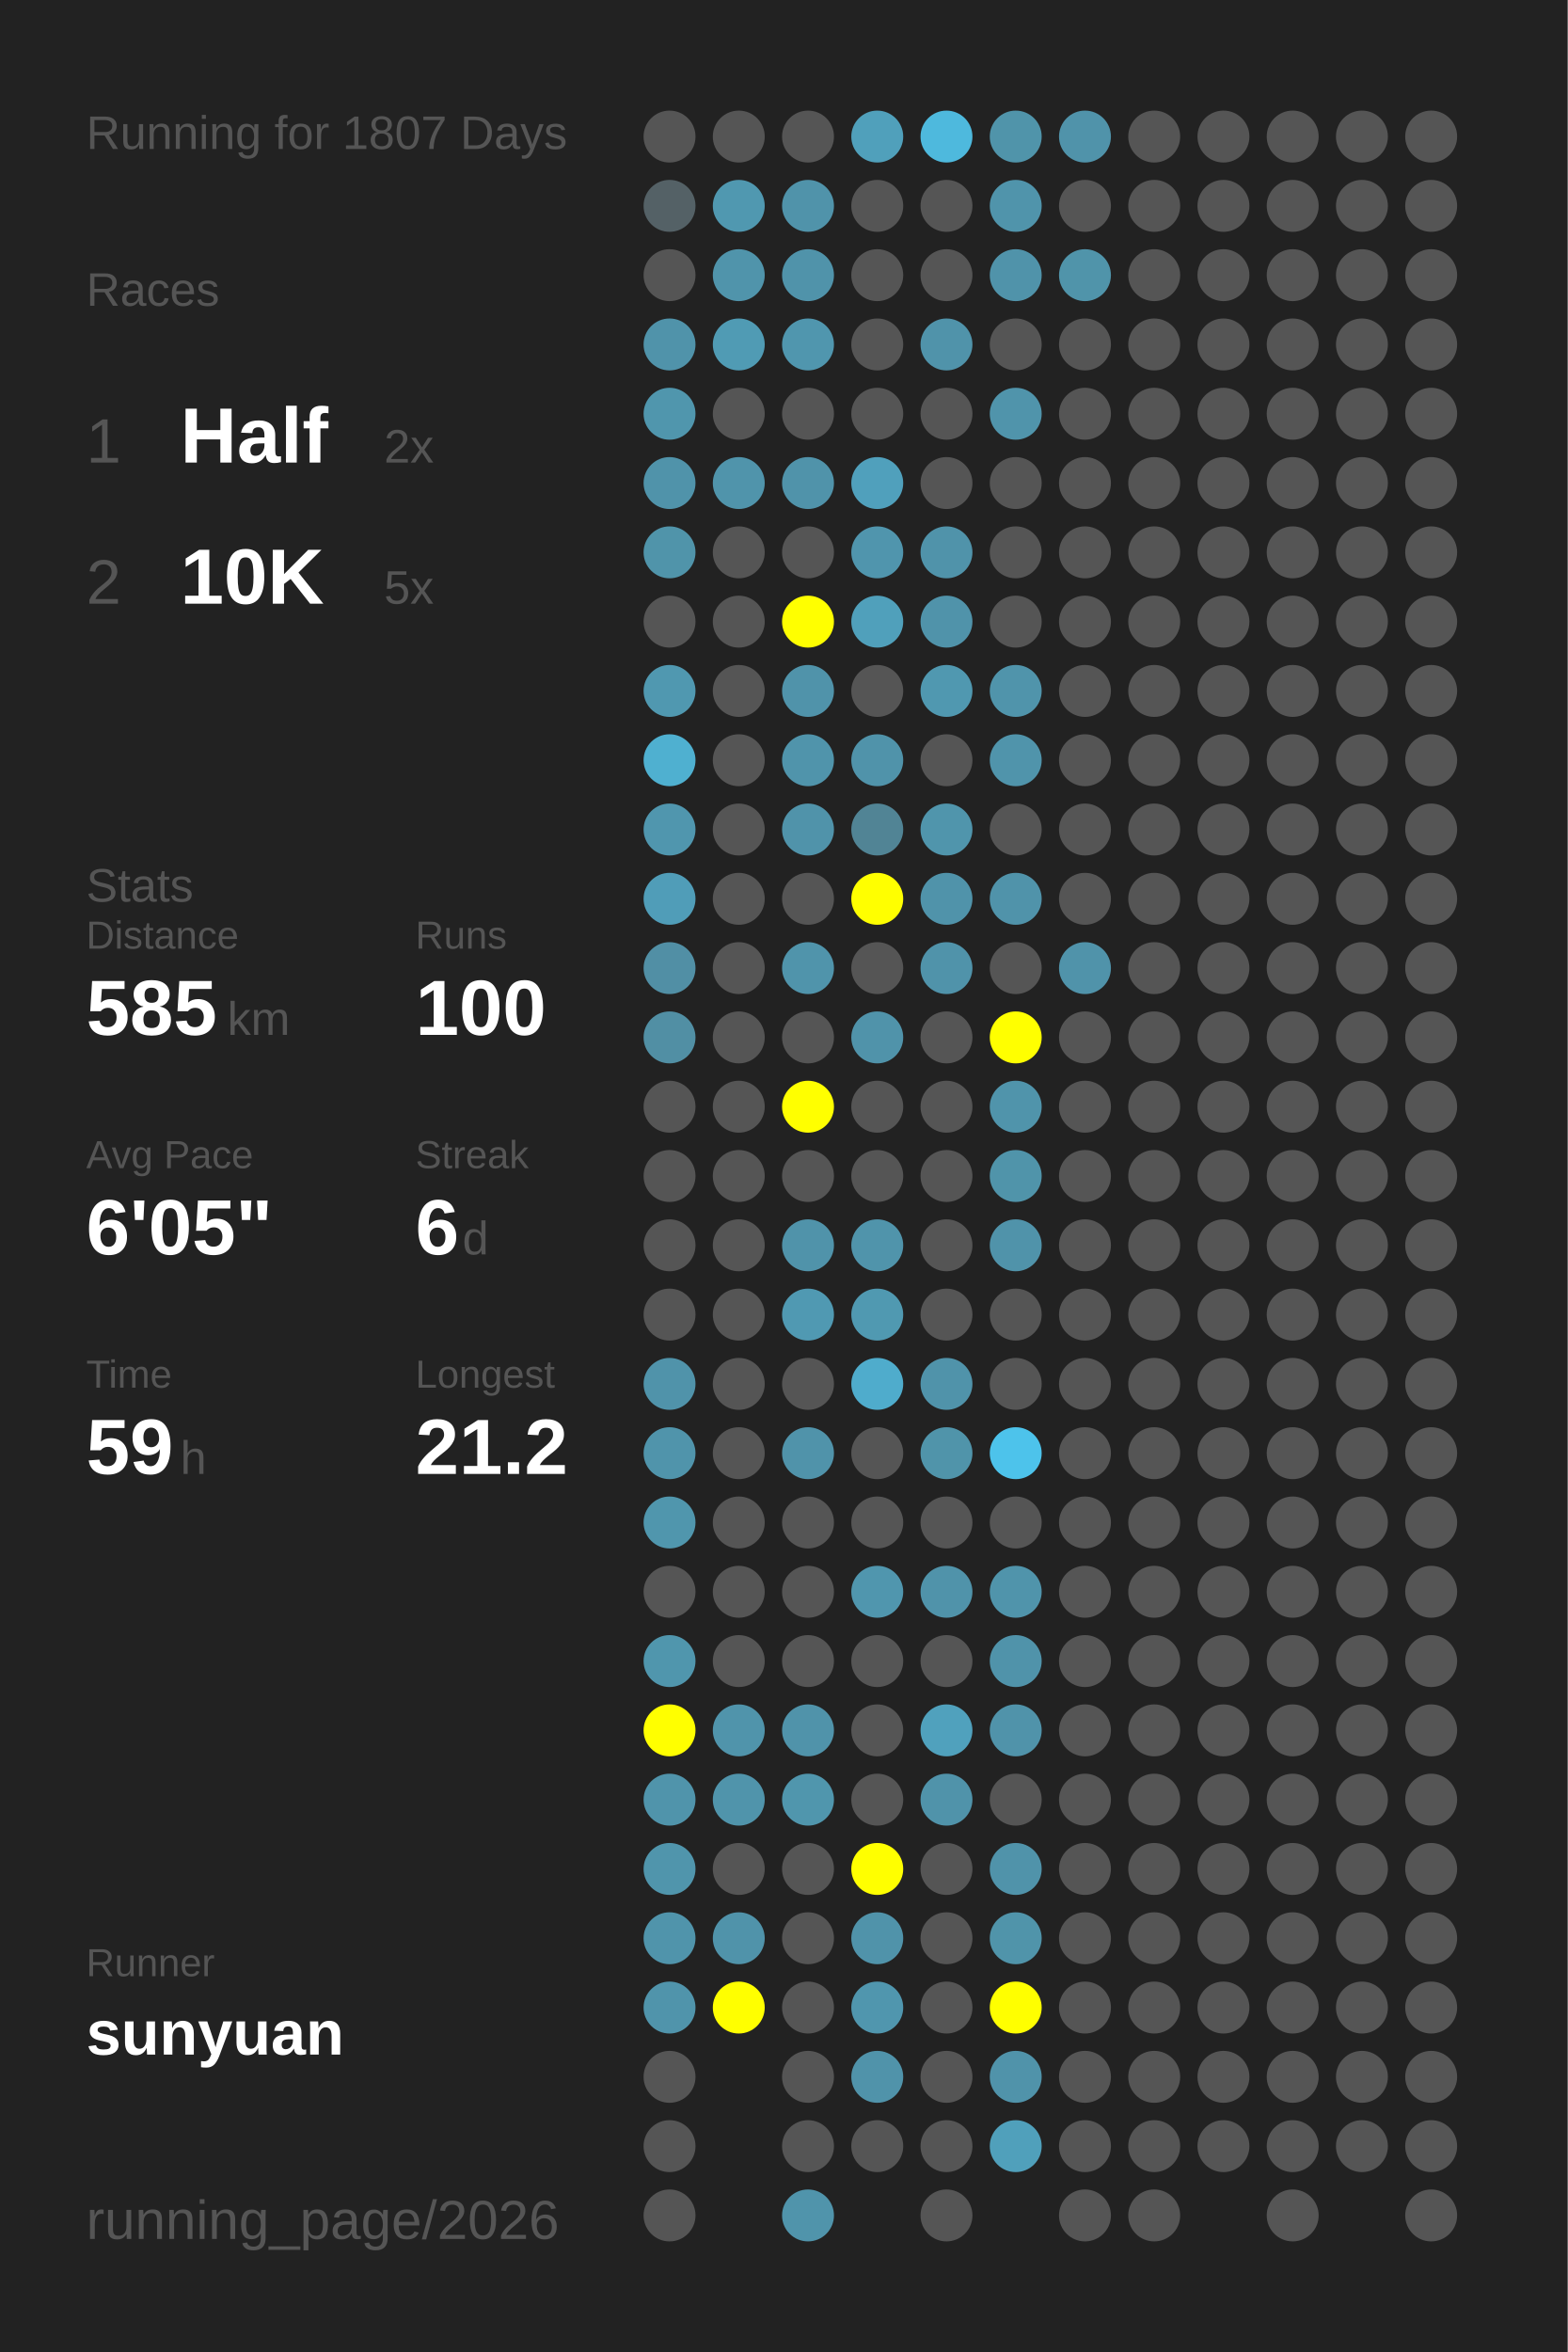
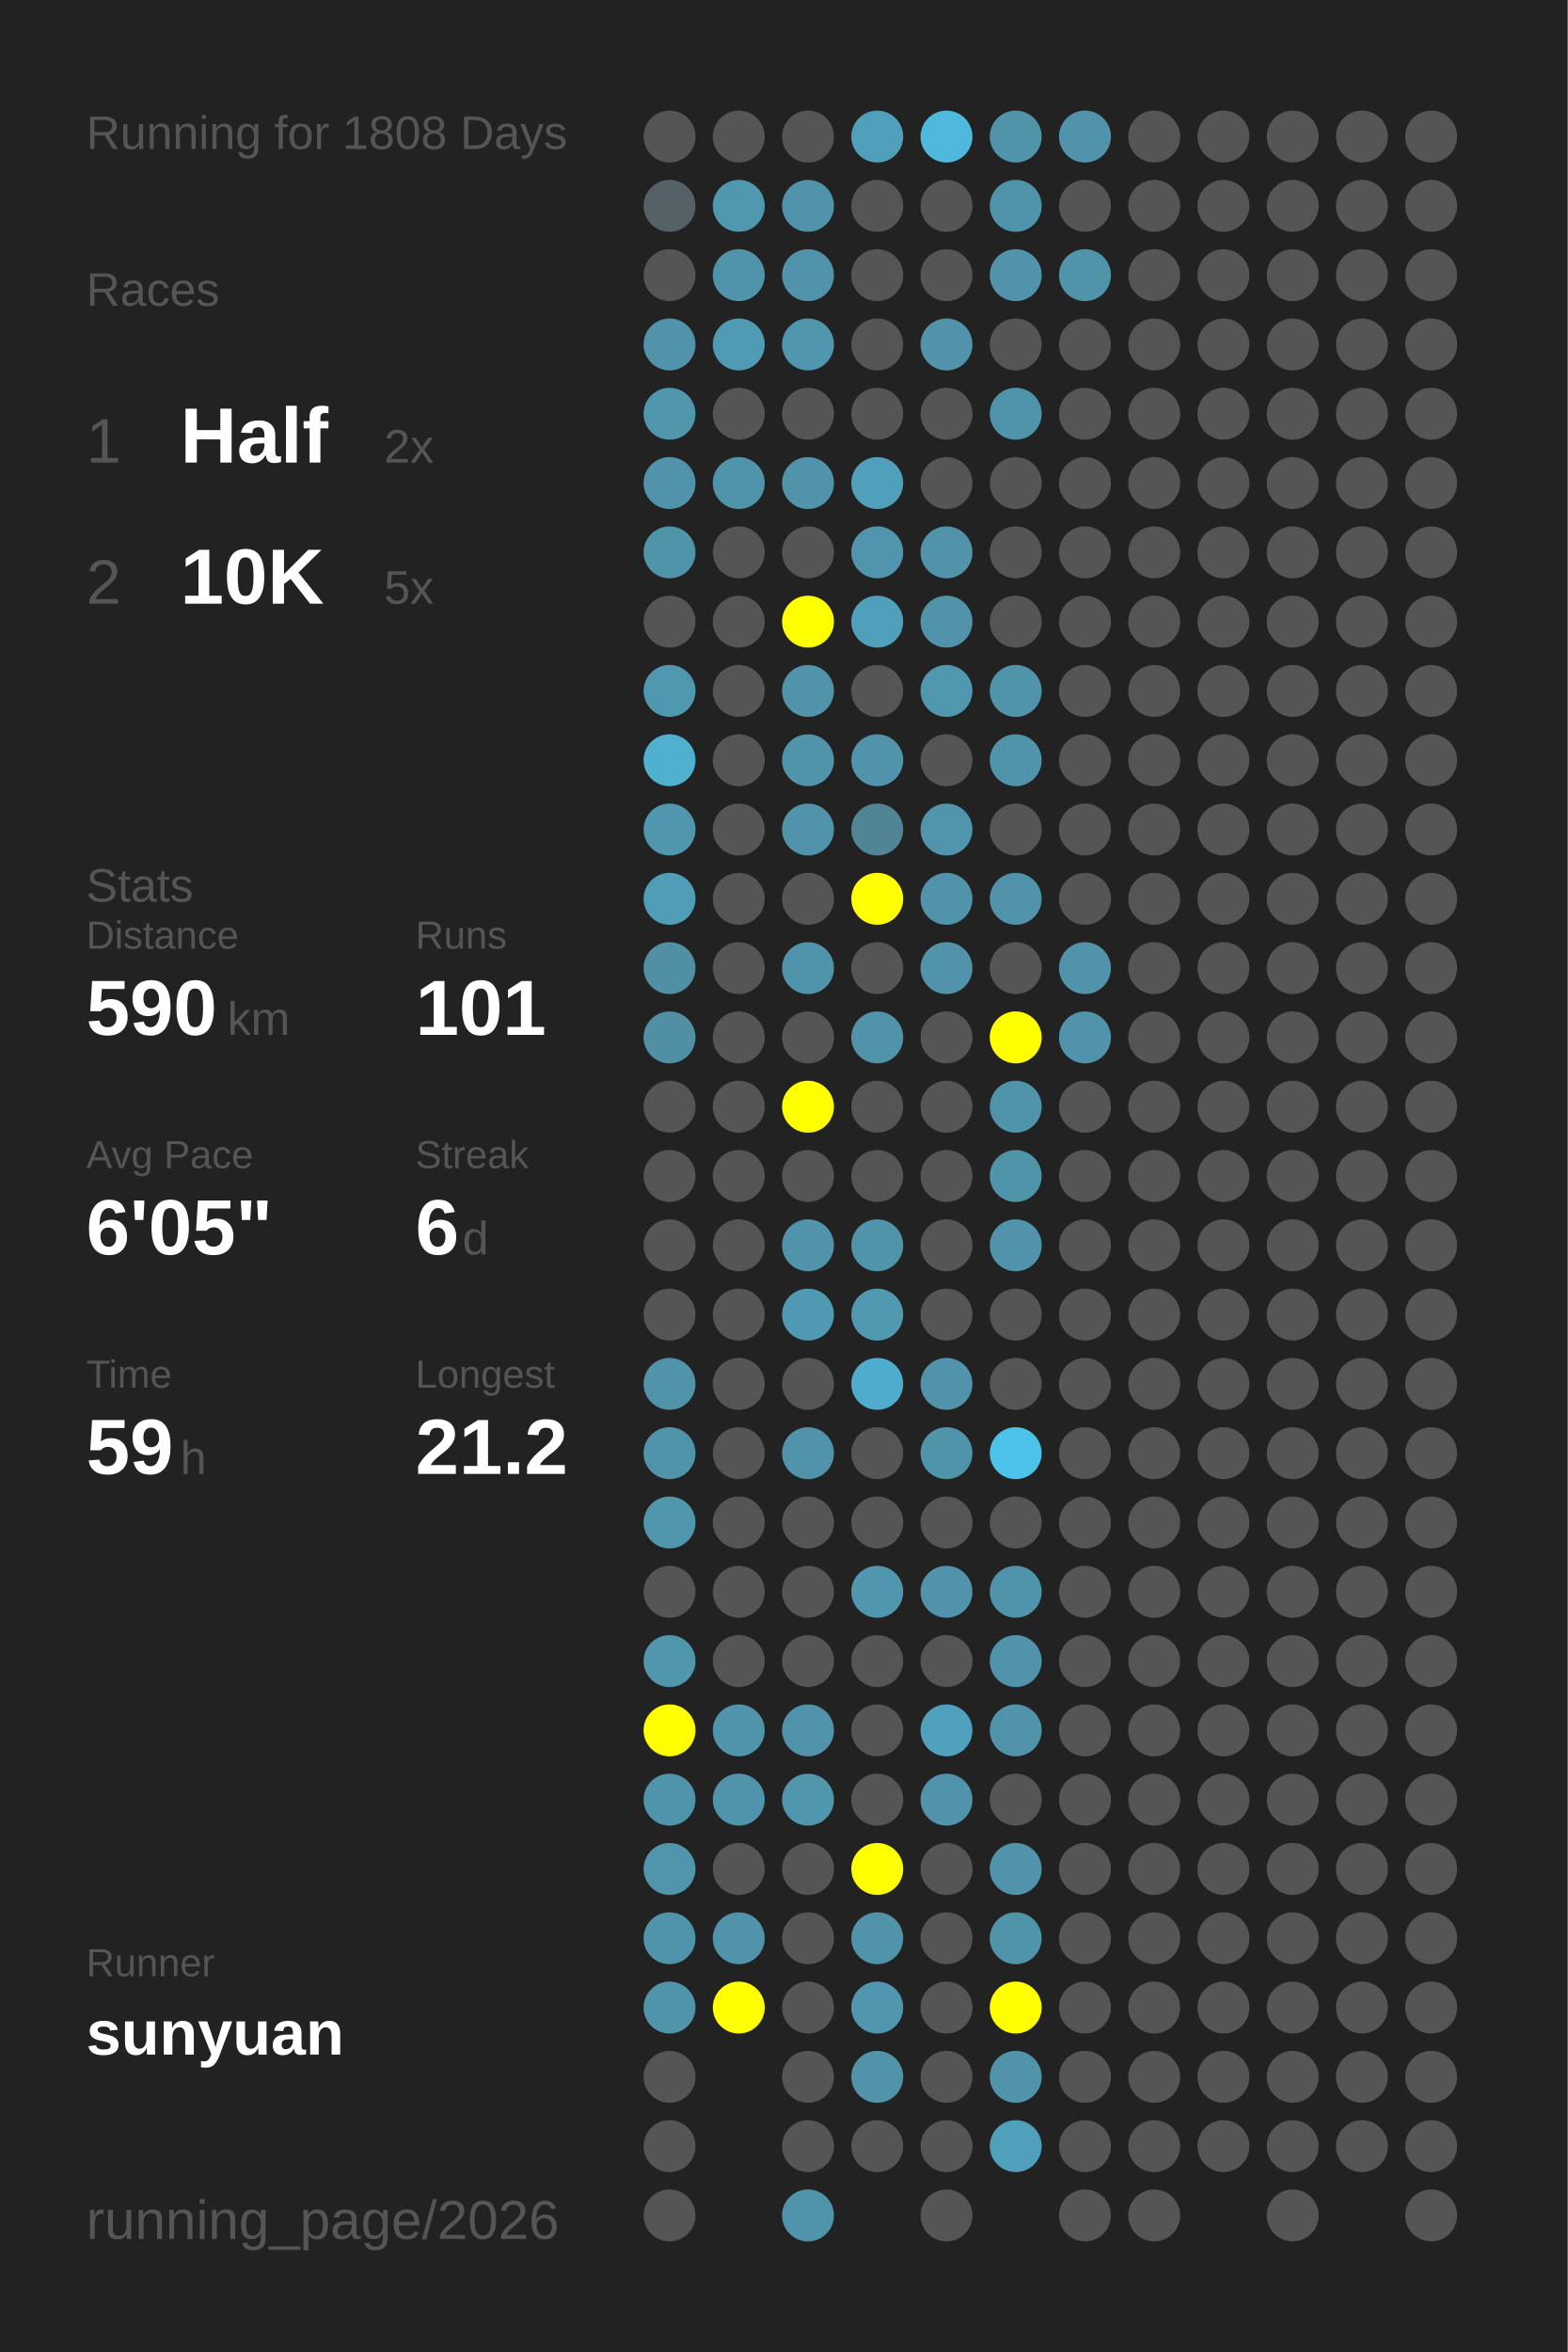
<svg xmlns="http://www.w3.org/2000/svg" baseProfile="full" height="300mm" version="1.1" viewBox="0,0,200,300" width="200mm">
  <defs />
  <rect fill="#222222" height="300" width="200" x="0" y="0" />
-   <text fill="#555555" style="font-size:6px; font-family:Arial;" x="11" y="19">Running for 1807 Days</text>
+   <text fill="#555555" style="font-size:6px; font-family:Arial;" x="11" y="19">Running for 1808 Days</text>
  <text fill="#555555" style="font-size:6px; font-family:Arial;" x="11" y="39">Races</text>
  <text fill="#555555" style="font-size:8px; font-family:Arial;" x="11" y="59">1</text>
  <text fill="#FFFFFF" style="font-size:10px; font-family:Arial; font-weight:bold;" x="23" y="59">Half</text>
  <text fill="#555555" style="font-size:6px; font-family:Arial;" x="49" y="59">2x</text>
  <text fill="#555555" style="font-size:8px; font-family:Arial;" x="11" y="77">2</text>
  <text fill="#FFFFFF" style="font-size:10px; font-family:Arial; font-weight:bold;" x="23" y="77">10K</text>
  <text fill="#555555" style="font-size:6px; font-family:Arial;" x="49" y="77">5x</text>
  <text fill="#555555" style="font-size:6px; font-family:Arial;" x="11" y="115">Stats</text>
  <text fill="#555555" style="font-size:5px; font-family:Arial;" x="11" y="121">Distance</text>
-   <text fill="#FFFFFF" style="font-size:10px; font-family:Arial; font-weight:bold;" x="11" y="132">585</text>
+   <text fill="#FFFFFF" style="font-size:10px; font-family:Arial; font-weight:bold;" x="11" y="132">590</text>
  <text fill="#555555" style="font-size:6px; font-family:Arial;" x="29" y="132">km</text>
  <text fill="#555555" style="font-size:5px; font-family:Arial;" x="53" y="121">Runs</text>
-   <text fill="#FFFFFF" style="font-size:10px; font-family:Arial; font-weight:bold;" x="53" y="132">100</text>
+   <text fill="#FFFFFF" style="font-size:10px; font-family:Arial; font-weight:bold;" x="53" y="132">101</text>
  <text fill="#555555" style="font-size:5px; font-family:Arial;" x="11" y="149">Avg Pace</text>
  <text fill="#FFFFFF" style="font-size:10px; font-family:Arial; font-weight:bold;" x="11" y="160">6'05"</text>
  <text fill="#555555" style="font-size:5px; font-family:Arial;" x="53" y="149">Streak</text>
  <text fill="#FFFFFF" style="font-size:10px; font-family:Arial; font-weight:bold;" x="53" y="160">6</text>
  <text fill="#555555" style="font-size:6px; font-family:Arial;" x="59" y="160">d</text>
  <text fill="#555555" style="font-size:5px; font-family:Arial;" x="11" y="177">Time</text>
  <text fill="#FFFFFF" style="font-size:10px; font-family:Arial; font-weight:bold;" x="11" y="188">59</text>
  <text fill="#555555" style="font-size:6px; font-family:Arial;" x="23" y="188">h</text>
  <text fill="#555555" style="font-size:5px; font-family:Arial;" x="53" y="177">Longest</text>
  <text fill="#FFFFFF" style="font-size:10px; font-family:Arial; font-weight:bold;" x="53" y="188">21.2</text>
  <text fill="#555555" style="font-size:5px; font-family:Arial;" x="11" y="252.065">Runner</text>
  <text fill="#FFFFFF" style="font-size:8px; font-family:Arial; font-weight:bold;" x="11" y="262.065">sunyuan</text>
  <text fill="#555555" style="font-size:7px; font-family:Arial;" x="11" y="285.581">running_page/2026</text>
  <circle cx="85.417" cy="17.419" fill="#555555" r="3.312" />
  <circle cx="85.417" cy="26.258" fill="#546166" r="3.312" />
  <circle cx="85.417" cy="35.097" fill="#555555" r="3.312" />
  <circle cx="85.417" cy="43.935" fill="#5093aa" r="3.312" />
  <circle cx="85.417" cy="52.774" fill="#5096ad" r="3.312" />
  <circle cx="85.417" cy="61.613" fill="#5093aa" r="3.312" />
  <circle cx="85.417" cy="70.452" fill="#5094aa" r="3.312" />
  <circle cx="85.417" cy="79.29" fill="#555555" r="3.312" />
  <circle cx="85.417" cy="88.129" fill="#5098b0" r="3.312" />
  <circle cx="85.417" cy="96.968" fill="#4fb0d0" r="3.312" />
  <circle cx="85.417" cy="105.806" fill="#5096ae" r="3.312" />
  <circle cx="85.417" cy="114.645" fill="#509db8" r="3.312" />
  <circle cx="85.417" cy="123.484" fill="#518fa5" r="3.312" />
  <circle cx="85.417" cy="132.323" fill="#518fa4" r="3.312" />
  <circle cx="85.417" cy="141.161" fill="#555555" r="3.312" />
  <circle cx="85.417" cy="150" fill="#555555" r="3.312" />
  <circle cx="85.417" cy="158.839" fill="#555555" r="3.312" />
  <circle cx="85.417" cy="167.677" fill="#555555" r="3.312" />
  <circle cx="85.417" cy="176.516" fill="#5093aa" r="3.312" />
  <circle cx="85.417" cy="185.355" fill="#5094ab" r="3.312" />
  <circle cx="85.417" cy="194.194" fill="#5096ad" r="3.312" />
  <circle cx="85.417" cy="203.032" fill="#555555" r="3.312" />
  <circle cx="85.417" cy="211.871" fill="#5096ad" r="3.312" />
  <circle cx="85.417" cy="220.71" fill="#FFFF00" r="3.312" />
  <circle cx="85.417" cy="229.548" fill="#5094ab" r="3.312" />
  <circle cx="85.417" cy="238.387" fill="#5095ac" r="3.312" />
  <circle cx="85.417" cy="247.226" fill="#5094ab" r="3.312" />
  <circle cx="85.417" cy="256.065" fill="#5094ab" r="3.312" />
  <circle cx="85.417" cy="264.903" fill="#555555" r="3.312" />
  <circle cx="85.417" cy="273.742" fill="#555555" r="3.312" />
  <circle cx="85.417" cy="282.581" fill="#555555" r="3.312" />
  <circle cx="94.25" cy="17.419" fill="#555555" r="3.312" />
  <circle cx="94.25" cy="26.258" fill="#5098b0" r="3.312" />
  <circle cx="94.25" cy="35.097" fill="#5094ab" r="3.312" />
  <circle cx="94.25" cy="43.935" fill="#509bb4" r="3.312" />
  <circle cx="94.25" cy="52.774" fill="#555555" r="3.312" />
  <circle cx="94.25" cy="61.613" fill="#5094ab" r="3.312" />
  <circle cx="94.25" cy="70.452" fill="#555555" r="3.312" />
  <circle cx="94.25" cy="79.29" fill="#555555" r="3.312" />
  <circle cx="94.25" cy="88.129" fill="#555555" r="3.312" />
  <circle cx="94.25" cy="96.968" fill="#555555" r="3.312" />
  <circle cx="94.25" cy="105.806" fill="#555555" r="3.312" />
  <circle cx="94.25" cy="114.645" fill="#555555" r="3.312" />
  <circle cx="94.25" cy="123.484" fill="#555555" r="3.312" />
  <circle cx="94.25" cy="132.323" fill="#555555" r="3.312" />
  <circle cx="94.25" cy="141.161" fill="#555555" r="3.312" />
  <circle cx="94.25" cy="150" fill="#555555" r="3.312" />
  <circle cx="94.25" cy="158.839" fill="#555555" r="3.312" />
  <circle cx="94.25" cy="167.677" fill="#555555" r="3.312" />
  <circle cx="94.25" cy="176.516" fill="#555555" r="3.312" />
  <circle cx="94.25" cy="185.355" fill="#555555" r="3.312" />
  <circle cx="94.25" cy="194.194" fill="#555555" r="3.312" />
  <circle cx="94.25" cy="203.032" fill="#555555" r="3.312" />
  <circle cx="94.25" cy="211.871" fill="#555555" r="3.312" />
  <circle cx="94.25" cy="220.71" fill="#5094ab" r="3.312" />
  <circle cx="94.25" cy="229.548" fill="#5094ab" r="3.312" />
  <circle cx="94.25" cy="238.387" fill="#555555" r="3.312" />
  <circle cx="94.25" cy="247.226" fill="#5093aa" r="3.312" />
  <circle cx="94.25" cy="256.065" fill="#FFFF00" r="3.312" />
  <circle cx="103.083" cy="17.419" fill="#555555" r="3.312" />
  <circle cx="103.083" cy="26.258" fill="#5093aa" r="3.312" />
  <circle cx="103.083" cy="35.097" fill="#5093aa" r="3.312" />
  <circle cx="103.083" cy="43.935" fill="#5096ae" r="3.312" />
  <circle cx="103.083" cy="52.774" fill="#555555" r="3.312" />
  <circle cx="103.083" cy="61.613" fill="#5093aa" r="3.312" />
  <circle cx="103.083" cy="70.452" fill="#555555" r="3.312" />
  <circle cx="103.083" cy="79.29" fill="#FFFF00" r="3.312" />
  <circle cx="103.083" cy="88.129" fill="#5093aa" r="3.312" />
  <circle cx="103.083" cy="96.968" fill="#5094ab" r="3.312" />
  <circle cx="103.083" cy="105.806" fill="#5093aa" r="3.312" />
  <circle cx="103.083" cy="114.645" fill="#555555" r="3.312" />
  <circle cx="103.083" cy="123.484" fill="#5094ab" r="3.312" />
  <circle cx="103.083" cy="132.323" fill="#555555" r="3.312" />
  <circle cx="103.083" cy="141.161" fill="#FFFF00" r="3.312" />
  <circle cx="103.083" cy="150" fill="#555555" r="3.312" />
  <circle cx="103.083" cy="158.839" fill="#5093aa" r="3.312" />
  <circle cx="103.083" cy="167.677" fill="#5099b2" r="3.312" />
  <circle cx="103.083" cy="176.516" fill="#555555" r="3.312" />
  <circle cx="103.083" cy="185.355" fill="#5093aa" r="3.312" />
  <circle cx="103.083" cy="194.194" fill="#555555" r="3.312" />
  <circle cx="103.083" cy="203.032" fill="#555555" r="3.312" />
  <circle cx="103.083" cy="211.871" fill="#555555" r="3.312" />
  <circle cx="103.083" cy="220.71" fill="#5093aa" r="3.312" />
  <circle cx="103.083" cy="229.548" fill="#5096ad" r="3.312" />
  <circle cx="103.083" cy="238.387" fill="#555555" r="3.312" />
  <circle cx="103.083" cy="247.226" fill="#555555" r="3.312" />
  <circle cx="103.083" cy="256.065" fill="#555555" r="3.312" />
  <circle cx="103.083" cy="264.903" fill="#555555" r="3.312" />
  <circle cx="103.083" cy="273.742" fill="#555555" r="3.312" />
  <circle cx="103.083" cy="282.581" fill="#5094ab" r="3.312" />
  <circle cx="111.917" cy="17.419" fill="#50a0bb" r="3.312" />
  <circle cx="111.917" cy="26.258" fill="#555555" r="3.312" />
  <circle cx="111.917" cy="35.097" fill="#555555" r="3.312" />
  <circle cx="111.917" cy="43.935" fill="#555555" r="3.312" />
  <circle cx="111.917" cy="52.774" fill="#555555" r="3.312" />
  <circle cx="111.917" cy="61.613" fill="#50a0bc" r="3.312" />
  <circle cx="111.917" cy="70.452" fill="#5095ad" r="3.312" />
  <circle cx="111.917" cy="79.29" fill="#50a0bb" r="3.312" />
  <circle cx="111.917" cy="88.129" fill="#555555" r="3.312" />
  <circle cx="111.917" cy="96.968" fill="#5093aa" r="3.312" />
  <circle cx="111.917" cy="105.806" fill="#518495" r="3.312" />
  <circle cx="111.917" cy="114.645" fill="#FFFF00" r="3.312" />
  <circle cx="111.917" cy="123.484" fill="#555555" r="3.312" />
  <circle cx="111.917" cy="132.323" fill="#5093aa" r="3.312" />
  <circle cx="111.917" cy="141.161" fill="#555555" r="3.312" />
  <circle cx="111.917" cy="150" fill="#555555" r="3.312" />
  <circle cx="111.917" cy="158.839" fill="#5094ab" r="3.312" />
  <circle cx="111.917" cy="167.677" fill="#5099b1" r="3.312" />
  <circle cx="111.917" cy="176.516" fill="#4faccc" r="3.312" />
  <circle cx="111.917" cy="185.355" fill="#555555" r="3.312" />
  <circle cx="111.917" cy="194.194" fill="#555555" r="3.312" />
  <circle cx="111.917" cy="203.032" fill="#5096ae" r="3.312" />
  <circle cx="111.917" cy="211.871" fill="#555555" r="3.312" />
  <circle cx="111.917" cy="220.71" fill="#555555" r="3.312" />
  <circle cx="111.917" cy="229.548" fill="#555555" r="3.312" />
  <circle cx="111.917" cy="238.387" fill="#FFFF00" r="3.312" />
  <circle cx="111.917" cy="247.226" fill="#5093aa" r="3.312" />
  <circle cx="111.917" cy="256.065" fill="#5096ae" r="3.312" />
  <circle cx="111.917" cy="264.903" fill="#5093aa" r="3.312" />
  <circle cx="111.917" cy="273.742" fill="#555555" r="3.312" />
  <circle cx="120.75" cy="17.419" fill="#4eb9dd" r="3.312" />
  <circle cx="120.75" cy="26.258" fill="#555555" r="3.312" />
  <circle cx="120.75" cy="35.097" fill="#555555" r="3.312" />
  <circle cx="120.75" cy="43.935" fill="#5093aa" r="3.312" />
  <circle cx="120.75" cy="52.774" fill="#555555" r="3.312" />
  <circle cx="120.75" cy="61.613" fill="#555555" r="3.312" />
  <circle cx="120.75" cy="70.452" fill="#5093aa" r="3.312" />
  <circle cx="120.75" cy="79.29" fill="#5093aa" r="3.312" />
  <circle cx="120.75" cy="88.129" fill="#5098b0" r="3.312" />
  <circle cx="120.75" cy="96.968" fill="#555555" r="3.312" />
  <circle cx="120.75" cy="105.806" fill="#5095ac" r="3.312" />
  <circle cx="120.75" cy="114.645" fill="#5093aa" r="3.312" />
  <circle cx="120.75" cy="123.484" fill="#5093aa" r="3.312" />
  <circle cx="120.75" cy="132.323" fill="#555555" r="3.312" />
  <circle cx="120.75" cy="141.161" fill="#555555" r="3.312" />
  <circle cx="120.75" cy="150" fill="#555555" r="3.312" />
  <circle cx="120.75" cy="158.839" fill="#555555" r="3.312" />
  <circle cx="120.75" cy="167.677" fill="#555555" r="3.312" />
  <circle cx="120.75" cy="176.516" fill="#5093aa" r="3.312" />
  <circle cx="120.75" cy="185.355" fill="#5094aa" r="3.312" />
  <circle cx="120.75" cy="194.194" fill="#555555" r="3.312" />
  <circle cx="120.75" cy="203.032" fill="#5093aa" r="3.312" />
  <circle cx="120.75" cy="211.871" fill="#555555" r="3.312" />
  <circle cx="120.75" cy="220.71" fill="#50a1bd" r="3.312" />
  <circle cx="120.75" cy="229.548" fill="#5093aa" r="3.312" />
  <circle cx="120.75" cy="238.387" fill="#555555" r="3.312" />
  <circle cx="120.75" cy="247.226" fill="#555555" r="3.312" />
  <circle cx="120.75" cy="256.065" fill="#555555" r="3.312" />
  <circle cx="120.75" cy="264.903" fill="#555555" r="3.312" />
  <circle cx="120.75" cy="273.742" fill="#555555" r="3.312" />
  <circle cx="120.75" cy="282.581" fill="#555555" r="3.312" />
  <circle cx="129.583" cy="17.419" fill="#5094aa" r="3.312" />
  <circle cx="129.583" cy="26.258" fill="#5094ab" r="3.312" />
  <circle cx="129.583" cy="35.097" fill="#5093aa" r="3.312" />
  <circle cx="129.583" cy="43.935" fill="#555555" r="3.312" />
  <circle cx="129.583" cy="52.774" fill="#5094ab" r="3.312" />
  <circle cx="129.583" cy="61.613" fill="#555555" r="3.312" />
  <circle cx="129.583" cy="70.452" fill="#555555" r="3.312" />
  <circle cx="129.583" cy="79.29" fill="#555555" r="3.312" />
  <circle cx="129.583" cy="88.129" fill="#5094ab" r="3.312" />
  <circle cx="129.583" cy="96.968" fill="#5094ab" r="3.312" />
  <circle cx="129.583" cy="105.806" fill="#555555" r="3.312" />
  <circle cx="129.583" cy="114.645" fill="#5093aa" r="3.312" />
  <circle cx="129.583" cy="123.484" fill="#555555" r="3.312" />
  <circle cx="129.583" cy="132.323" fill="#FFFF00" r="3.312" />
  <circle cx="129.583" cy="141.161" fill="#5094ab" r="3.312" />
  <circle cx="129.583" cy="150" fill="#5094aa" r="3.312" />
  <circle cx="129.583" cy="158.839" fill="#5093aa" r="3.312" />
  <circle cx="129.583" cy="167.677" fill="#555555" r="3.312" />
  <circle cx="129.583" cy="176.516" fill="#555555" r="3.312" />
  <circle cx="129.583" cy="185.355" fill="#4dc3eb" r="3.312" />
  <circle cx="129.583" cy="194.194" fill="#555555" r="3.312" />
  <circle cx="129.583" cy="203.032" fill="#5094ab" r="3.312" />
  <circle cx="129.583" cy="211.871" fill="#5093aa" r="3.312" />
  <circle cx="129.583" cy="220.71" fill="#5093aa" r="3.312" />
  <circle cx="129.583" cy="229.548" fill="#555555" r="3.312" />
  <circle cx="129.583" cy="238.387" fill="#5093aa" r="3.312" />
  <circle cx="129.583" cy="247.226" fill="#5094aa" r="3.312" />
  <circle cx="129.583" cy="256.065" fill="#FFFF00" r="3.312" />
  <circle cx="129.583" cy="264.903" fill="#5093aa" r="3.312" />
  <circle cx="129.583" cy="273.742" fill="#50a0bb" r="3.312" />
  <circle cx="138.417" cy="17.419" fill="#5093aa" r="3.312" />
  <circle cx="138.417" cy="26.258" fill="#555555" r="3.312" />
  <circle cx="138.417" cy="35.097" fill="#5094aa" r="3.312" />
  <circle cx="138.417" cy="43.935" fill="#555555" r="3.312" />
  <circle cx="138.417" cy="52.774" fill="#555555" r="3.312" />
  <circle cx="138.417" cy="61.613" fill="#555555" r="3.312" />
  <circle cx="138.417" cy="70.452" fill="#555555" r="3.312" />
  <circle cx="138.417" cy="79.29" fill="#555555" r="3.312" />
  <circle cx="138.417" cy="88.129" fill="#555555" r="3.312" />
  <circle cx="138.417" cy="96.968" fill="#555555" r="3.312" />
  <circle cx="138.417" cy="105.806" fill="#555555" r="3.312" />
  <circle cx="138.417" cy="114.645" fill="#555555" r="3.312" />
  <circle cx="138.417" cy="123.484" fill="#5093aa" r="3.312" />
-   <circle cx="138.417" cy="132.323" fill="#555555" r="3.312" />
+   <circle cx="138.417" cy="132.323" fill="#5093aa" r="3.312" />
  <circle cx="138.417" cy="141.161" fill="#555555" r="3.312" />
  <circle cx="138.417" cy="150" fill="#555555" r="3.312" />
  <circle cx="138.417" cy="158.839" fill="#555555" r="3.312" />
  <circle cx="138.417" cy="167.677" fill="#555555" r="3.312" />
  <circle cx="138.417" cy="176.516" fill="#555555" r="3.312" />
  <circle cx="138.417" cy="185.355" fill="#555555" r="3.312" />
  <circle cx="138.417" cy="194.194" fill="#555555" r="3.312" />
  <circle cx="138.417" cy="203.032" fill="#555555" r="3.312" />
  <circle cx="138.417" cy="211.871" fill="#555555" r="3.312" />
  <circle cx="138.417" cy="220.71" fill="#555555" r="3.312" />
  <circle cx="138.417" cy="229.548" fill="#555555" r="3.312" />
  <circle cx="138.417" cy="238.387" fill="#555555" r="3.312" />
  <circle cx="138.417" cy="247.226" fill="#555555" r="3.312" />
  <circle cx="138.417" cy="256.065" fill="#555555" r="3.312" />
  <circle cx="138.417" cy="264.903" fill="#555555" r="3.312" />
  <circle cx="138.417" cy="273.742" fill="#555555" r="3.312" />
  <circle cx="138.417" cy="282.581" fill="#555555" r="3.312" />
  <circle cx="147.25" cy="17.419" fill="#555555" r="3.312" />
  <circle cx="147.25" cy="26.258" fill="#555555" r="3.312" />
  <circle cx="147.25" cy="35.097" fill="#555555" r="3.312" />
  <circle cx="147.25" cy="43.935" fill="#555555" r="3.312" />
  <circle cx="147.25" cy="52.774" fill="#555555" r="3.312" />
  <circle cx="147.25" cy="61.613" fill="#555555" r="3.312" />
  <circle cx="147.25" cy="70.452" fill="#555555" r="3.312" />
  <circle cx="147.25" cy="79.29" fill="#555555" r="3.312" />
  <circle cx="147.25" cy="88.129" fill="#555555" r="3.312" />
  <circle cx="147.25" cy="96.968" fill="#555555" r="3.312" />
  <circle cx="147.25" cy="105.806" fill="#555555" r="3.312" />
  <circle cx="147.25" cy="114.645" fill="#555555" r="3.312" />
  <circle cx="147.25" cy="123.484" fill="#555555" r="3.312" />
  <circle cx="147.25" cy="132.323" fill="#555555" r="3.312" />
  <circle cx="147.25" cy="141.161" fill="#555555" r="3.312" />
  <circle cx="147.25" cy="150" fill="#555555" r="3.312" />
  <circle cx="147.25" cy="158.839" fill="#555555" r="3.312" />
  <circle cx="147.25" cy="167.677" fill="#555555" r="3.312" />
  <circle cx="147.25" cy="176.516" fill="#555555" r="3.312" />
  <circle cx="147.25" cy="185.355" fill="#555555" r="3.312" />
  <circle cx="147.25" cy="194.194" fill="#555555" r="3.312" />
  <circle cx="147.25" cy="203.032" fill="#555555" r="3.312" />
  <circle cx="147.25" cy="211.871" fill="#555555" r="3.312" />
  <circle cx="147.25" cy="220.71" fill="#555555" r="3.312" />
  <circle cx="147.25" cy="229.548" fill="#555555" r="3.312" />
  <circle cx="147.25" cy="238.387" fill="#555555" r="3.312" />
  <circle cx="147.25" cy="247.226" fill="#555555" r="3.312" />
  <circle cx="147.25" cy="256.065" fill="#555555" r="3.312" />
  <circle cx="147.25" cy="264.903" fill="#555555" r="3.312" />
  <circle cx="147.25" cy="273.742" fill="#555555" r="3.312" />
  <circle cx="147.25" cy="282.581" fill="#555555" r="3.312" />
  <circle cx="156.083" cy="17.419" fill="#555555" r="3.312" />
  <circle cx="156.083" cy="26.258" fill="#555555" r="3.312" />
  <circle cx="156.083" cy="35.097" fill="#555555" r="3.312" />
  <circle cx="156.083" cy="43.935" fill="#555555" r="3.312" />
  <circle cx="156.083" cy="52.774" fill="#555555" r="3.312" />
  <circle cx="156.083" cy="61.613" fill="#555555" r="3.312" />
  <circle cx="156.083" cy="70.452" fill="#555555" r="3.312" />
  <circle cx="156.083" cy="79.29" fill="#555555" r="3.312" />
  <circle cx="156.083" cy="88.129" fill="#555555" r="3.312" />
  <circle cx="156.083" cy="96.968" fill="#555555" r="3.312" />
  <circle cx="156.083" cy="105.806" fill="#555555" r="3.312" />
  <circle cx="156.083" cy="114.645" fill="#555555" r="3.312" />
  <circle cx="156.083" cy="123.484" fill="#555555" r="3.312" />
  <circle cx="156.083" cy="132.323" fill="#555555" r="3.312" />
  <circle cx="156.083" cy="141.161" fill="#555555" r="3.312" />
  <circle cx="156.083" cy="150" fill="#555555" r="3.312" />
  <circle cx="156.083" cy="158.839" fill="#555555" r="3.312" />
  <circle cx="156.083" cy="167.677" fill="#555555" r="3.312" />
  <circle cx="156.083" cy="176.516" fill="#555555" r="3.312" />
  <circle cx="156.083" cy="185.355" fill="#555555" r="3.312" />
  <circle cx="156.083" cy="194.194" fill="#555555" r="3.312" />
  <circle cx="156.083" cy="203.032" fill="#555555" r="3.312" />
  <circle cx="156.083" cy="211.871" fill="#555555" r="3.312" />
  <circle cx="156.083" cy="220.71" fill="#555555" r="3.312" />
  <circle cx="156.083" cy="229.548" fill="#555555" r="3.312" />
  <circle cx="156.083" cy="238.387" fill="#555555" r="3.312" />
  <circle cx="156.083" cy="247.226" fill="#555555" r="3.312" />
  <circle cx="156.083" cy="256.065" fill="#555555" r="3.312" />
  <circle cx="156.083" cy="264.903" fill="#555555" r="3.312" />
  <circle cx="156.083" cy="273.742" fill="#555555" r="3.312" />
  <circle cx="164.917" cy="17.419" fill="#555555" r="3.312" />
  <circle cx="164.917" cy="26.258" fill="#555555" r="3.312" />
  <circle cx="164.917" cy="35.097" fill="#555555" r="3.312" />
  <circle cx="164.917" cy="43.935" fill="#555555" r="3.312" />
  <circle cx="164.917" cy="52.774" fill="#555555" r="3.312" />
  <circle cx="164.917" cy="61.613" fill="#555555" r="3.312" />
  <circle cx="164.917" cy="70.452" fill="#555555" r="3.312" />
  <circle cx="164.917" cy="79.29" fill="#555555" r="3.312" />
  <circle cx="164.917" cy="88.129" fill="#555555" r="3.312" />
  <circle cx="164.917" cy="96.968" fill="#555555" r="3.312" />
  <circle cx="164.917" cy="105.806" fill="#555555" r="3.312" />
  <circle cx="164.917" cy="114.645" fill="#555555" r="3.312" />
  <circle cx="164.917" cy="123.484" fill="#555555" r="3.312" />
  <circle cx="164.917" cy="132.323" fill="#555555" r="3.312" />
  <circle cx="164.917" cy="141.161" fill="#555555" r="3.312" />
  <circle cx="164.917" cy="150" fill="#555555" r="3.312" />
  <circle cx="164.917" cy="158.839" fill="#555555" r="3.312" />
  <circle cx="164.917" cy="167.677" fill="#555555" r="3.312" />
  <circle cx="164.917" cy="176.516" fill="#555555" r="3.312" />
  <circle cx="164.917" cy="185.355" fill="#555555" r="3.312" />
  <circle cx="164.917" cy="194.194" fill="#555555" r="3.312" />
  <circle cx="164.917" cy="203.032" fill="#555555" r="3.312" />
  <circle cx="164.917" cy="211.871" fill="#555555" r="3.312" />
  <circle cx="164.917" cy="220.71" fill="#555555" r="3.312" />
  <circle cx="164.917" cy="229.548" fill="#555555" r="3.312" />
  <circle cx="164.917" cy="238.387" fill="#555555" r="3.312" />
  <circle cx="164.917" cy="247.226" fill="#555555" r="3.312" />
  <circle cx="164.917" cy="256.065" fill="#555555" r="3.312" />
  <circle cx="164.917" cy="264.903" fill="#555555" r="3.312" />
  <circle cx="164.917" cy="273.742" fill="#555555" r="3.312" />
  <circle cx="164.917" cy="282.581" fill="#555555" r="3.312" />
  <circle cx="173.75" cy="17.419" fill="#555555" r="3.312" />
  <circle cx="173.75" cy="26.258" fill="#555555" r="3.312" />
  <circle cx="173.75" cy="35.097" fill="#555555" r="3.312" />
  <circle cx="173.75" cy="43.935" fill="#555555" r="3.312" />
  <circle cx="173.75" cy="52.774" fill="#555555" r="3.312" />
  <circle cx="173.75" cy="61.613" fill="#555555" r="3.312" />
  <circle cx="173.75" cy="70.452" fill="#555555" r="3.312" />
  <circle cx="173.75" cy="79.29" fill="#555555" r="3.312" />
  <circle cx="173.75" cy="88.129" fill="#555555" r="3.312" />
  <circle cx="173.75" cy="96.968" fill="#555555" r="3.312" />
  <circle cx="173.75" cy="105.806" fill="#555555" r="3.312" />
  <circle cx="173.75" cy="114.645" fill="#555555" r="3.312" />
  <circle cx="173.75" cy="123.484" fill="#555555" r="3.312" />
  <circle cx="173.75" cy="132.323" fill="#555555" r="3.312" />
  <circle cx="173.75" cy="141.161" fill="#555555" r="3.312" />
  <circle cx="173.75" cy="150" fill="#555555" r="3.312" />
  <circle cx="173.75" cy="158.839" fill="#555555" r="3.312" />
  <circle cx="173.75" cy="167.677" fill="#555555" r="3.312" />
  <circle cx="173.75" cy="176.516" fill="#555555" r="3.312" />
  <circle cx="173.75" cy="185.355" fill="#555555" r="3.312" />
  <circle cx="173.75" cy="194.194" fill="#555555" r="3.312" />
  <circle cx="173.75" cy="203.032" fill="#555555" r="3.312" />
  <circle cx="173.75" cy="211.871" fill="#555555" r="3.312" />
  <circle cx="173.75" cy="220.71" fill="#555555" r="3.312" />
  <circle cx="173.75" cy="229.548" fill="#555555" r="3.312" />
  <circle cx="173.75" cy="238.387" fill="#555555" r="3.312" />
  <circle cx="173.75" cy="247.226" fill="#555555" r="3.312" />
  <circle cx="173.75" cy="256.065" fill="#555555" r="3.312" />
  <circle cx="173.75" cy="264.903" fill="#555555" r="3.312" />
  <circle cx="173.75" cy="273.742" fill="#555555" r="3.312" />
  <circle cx="182.583" cy="17.419" fill="#555555" r="3.312" />
  <circle cx="182.583" cy="26.258" fill="#555555" r="3.312" />
  <circle cx="182.583" cy="35.097" fill="#555555" r="3.312" />
  <circle cx="182.583" cy="43.935" fill="#555555" r="3.312" />
  <circle cx="182.583" cy="52.774" fill="#555555" r="3.312" />
  <circle cx="182.583" cy="61.613" fill="#555555" r="3.312" />
  <circle cx="182.583" cy="70.452" fill="#555555" r="3.312" />
  <circle cx="182.583" cy="79.29" fill="#555555" r="3.312" />
  <circle cx="182.583" cy="88.129" fill="#555555" r="3.312" />
  <circle cx="182.583" cy="96.968" fill="#555555" r="3.312" />
  <circle cx="182.583" cy="105.806" fill="#555555" r="3.312" />
  <circle cx="182.583" cy="114.645" fill="#555555" r="3.312" />
  <circle cx="182.583" cy="123.484" fill="#555555" r="3.312" />
  <circle cx="182.583" cy="132.323" fill="#555555" r="3.312" />
  <circle cx="182.583" cy="141.161" fill="#555555" r="3.312" />
  <circle cx="182.583" cy="150" fill="#555555" r="3.312" />
  <circle cx="182.583" cy="158.839" fill="#555555" r="3.312" />
  <circle cx="182.583" cy="167.677" fill="#555555" r="3.312" />
  <circle cx="182.583" cy="176.516" fill="#555555" r="3.312" />
  <circle cx="182.583" cy="185.355" fill="#555555" r="3.312" />
  <circle cx="182.583" cy="194.194" fill="#555555" r="3.312" />
  <circle cx="182.583" cy="203.032" fill="#555555" r="3.312" />
  <circle cx="182.583" cy="211.871" fill="#555555" r="3.312" />
  <circle cx="182.583" cy="220.71" fill="#555555" r="3.312" />
  <circle cx="182.583" cy="229.548" fill="#555555" r="3.312" />
  <circle cx="182.583" cy="238.387" fill="#555555" r="3.312" />
  <circle cx="182.583" cy="247.226" fill="#555555" r="3.312" />
  <circle cx="182.583" cy="256.065" fill="#555555" r="3.312" />
  <circle cx="182.583" cy="264.903" fill="#555555" r="3.312" />
  <circle cx="182.583" cy="273.742" fill="#555555" r="3.312" />
  <circle cx="182.583" cy="282.581" fill="#555555" r="3.312" />
</svg>
